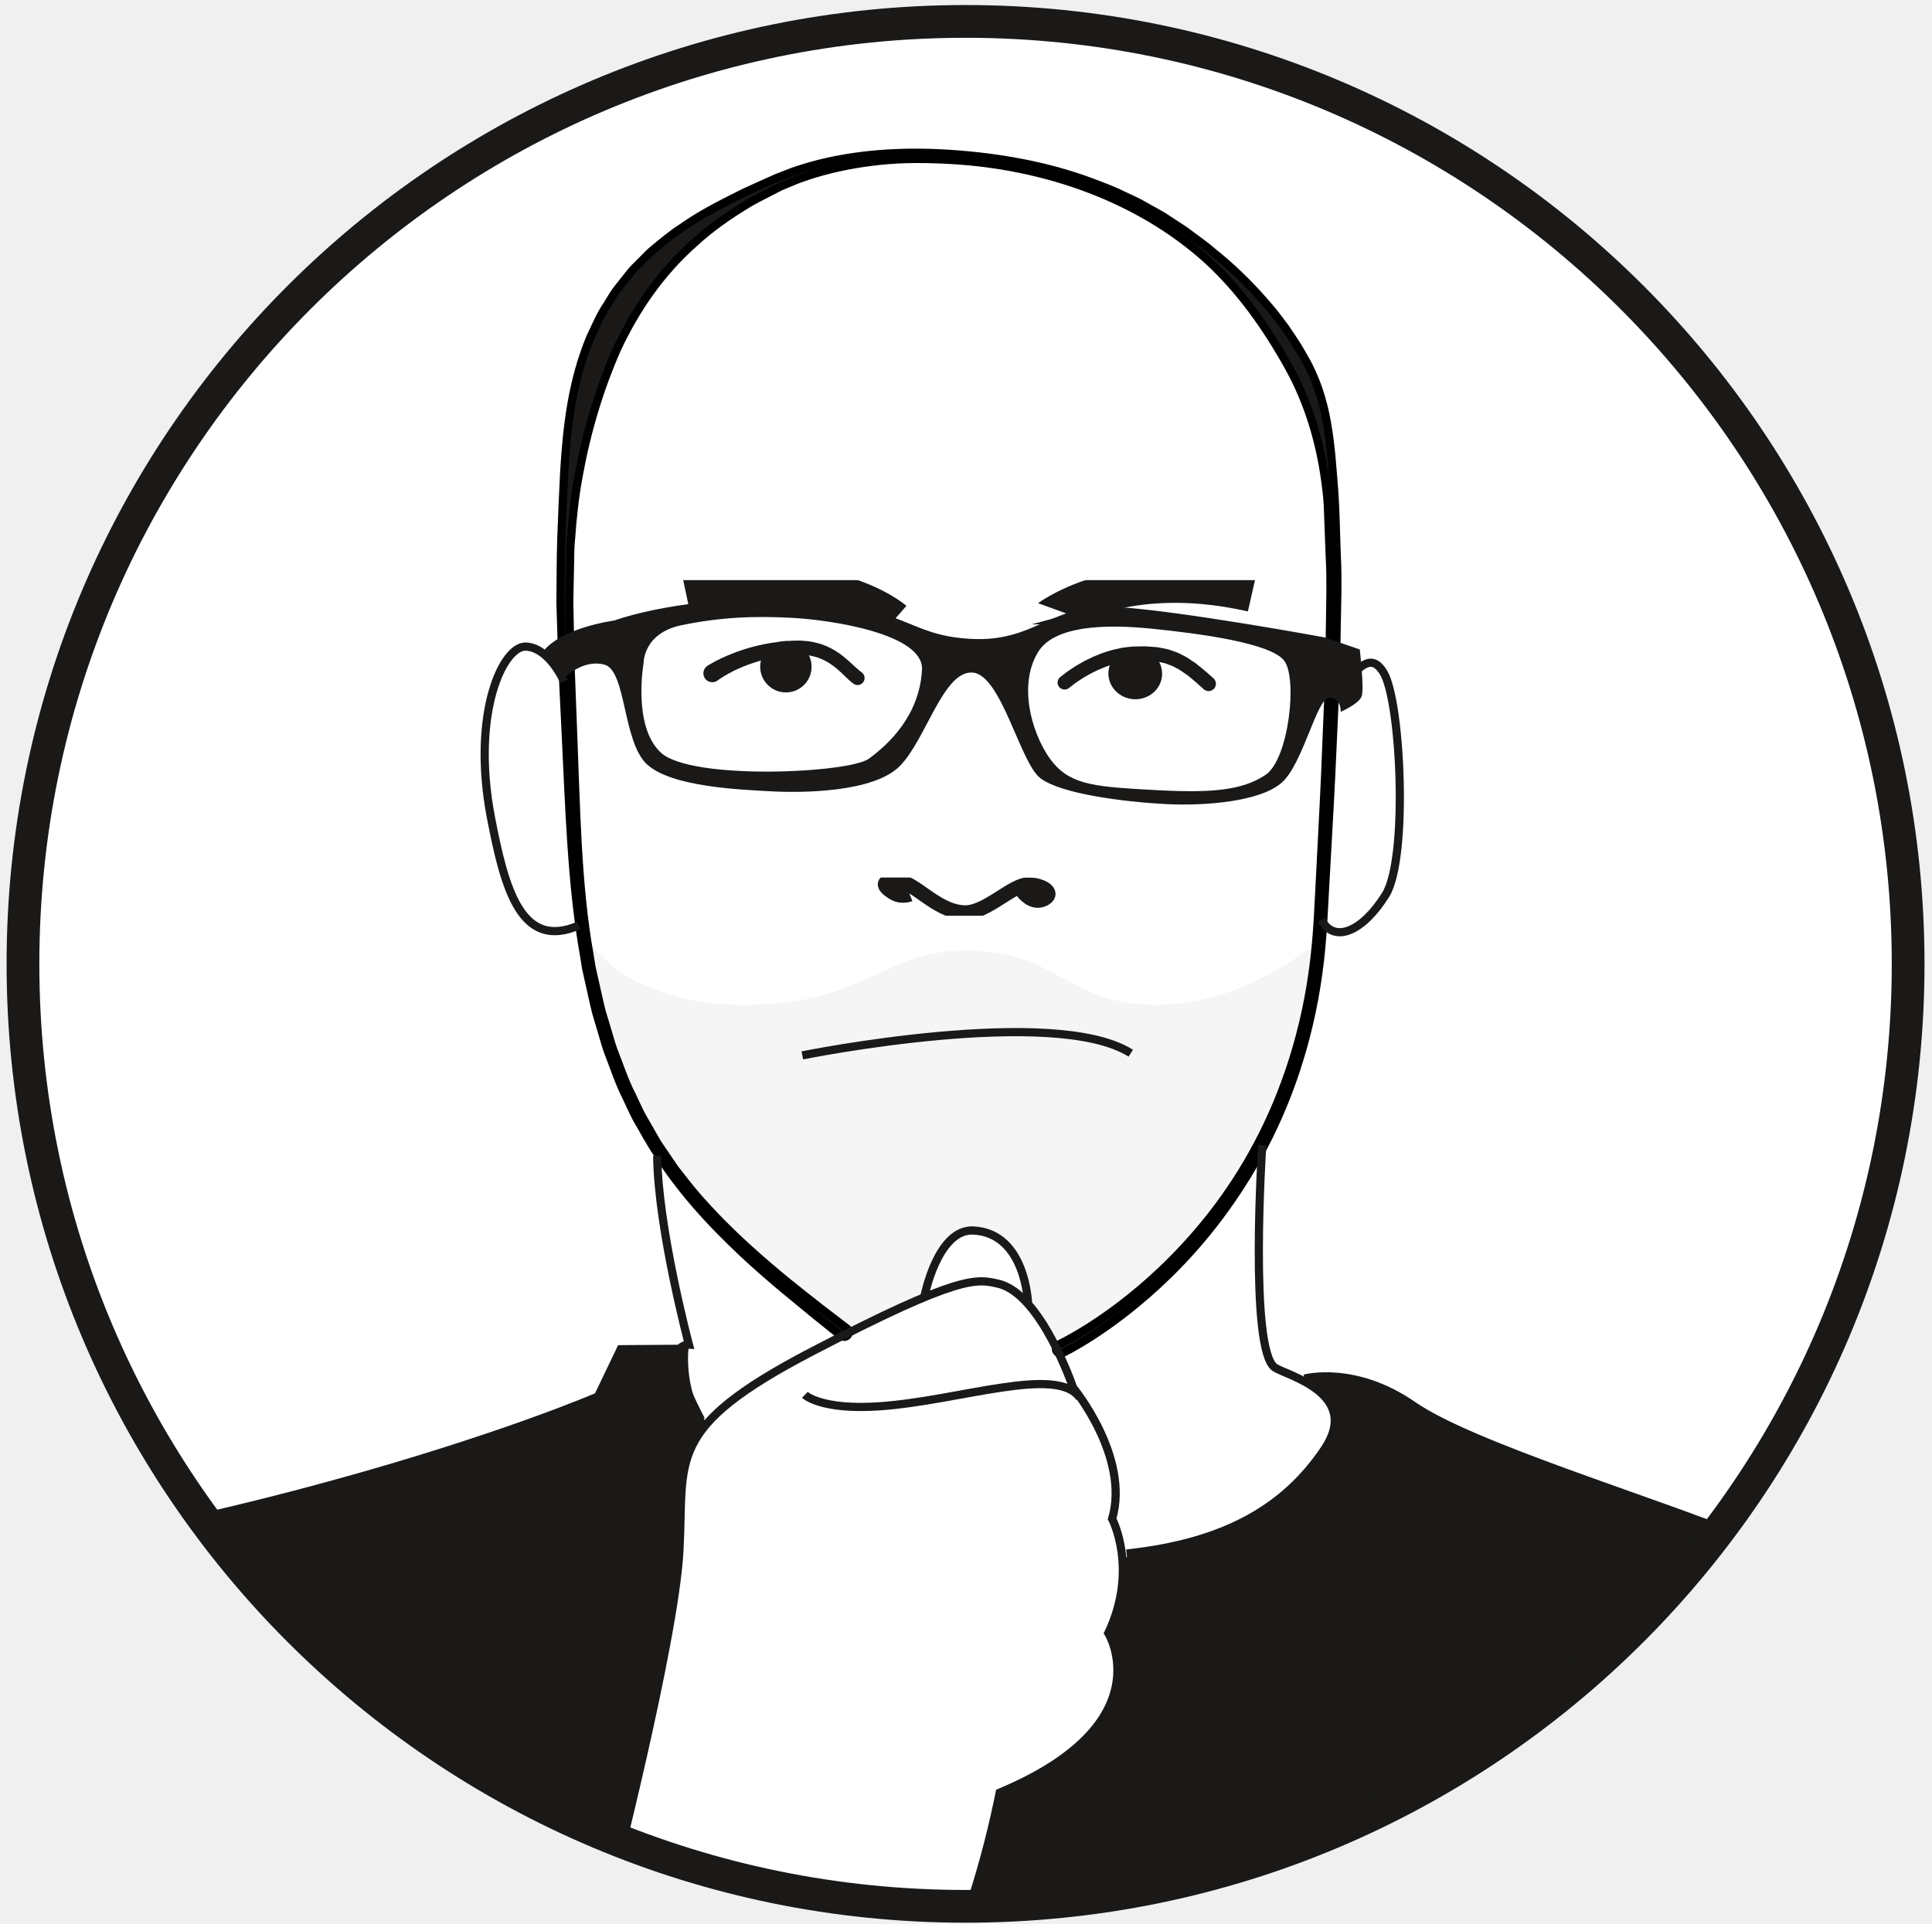
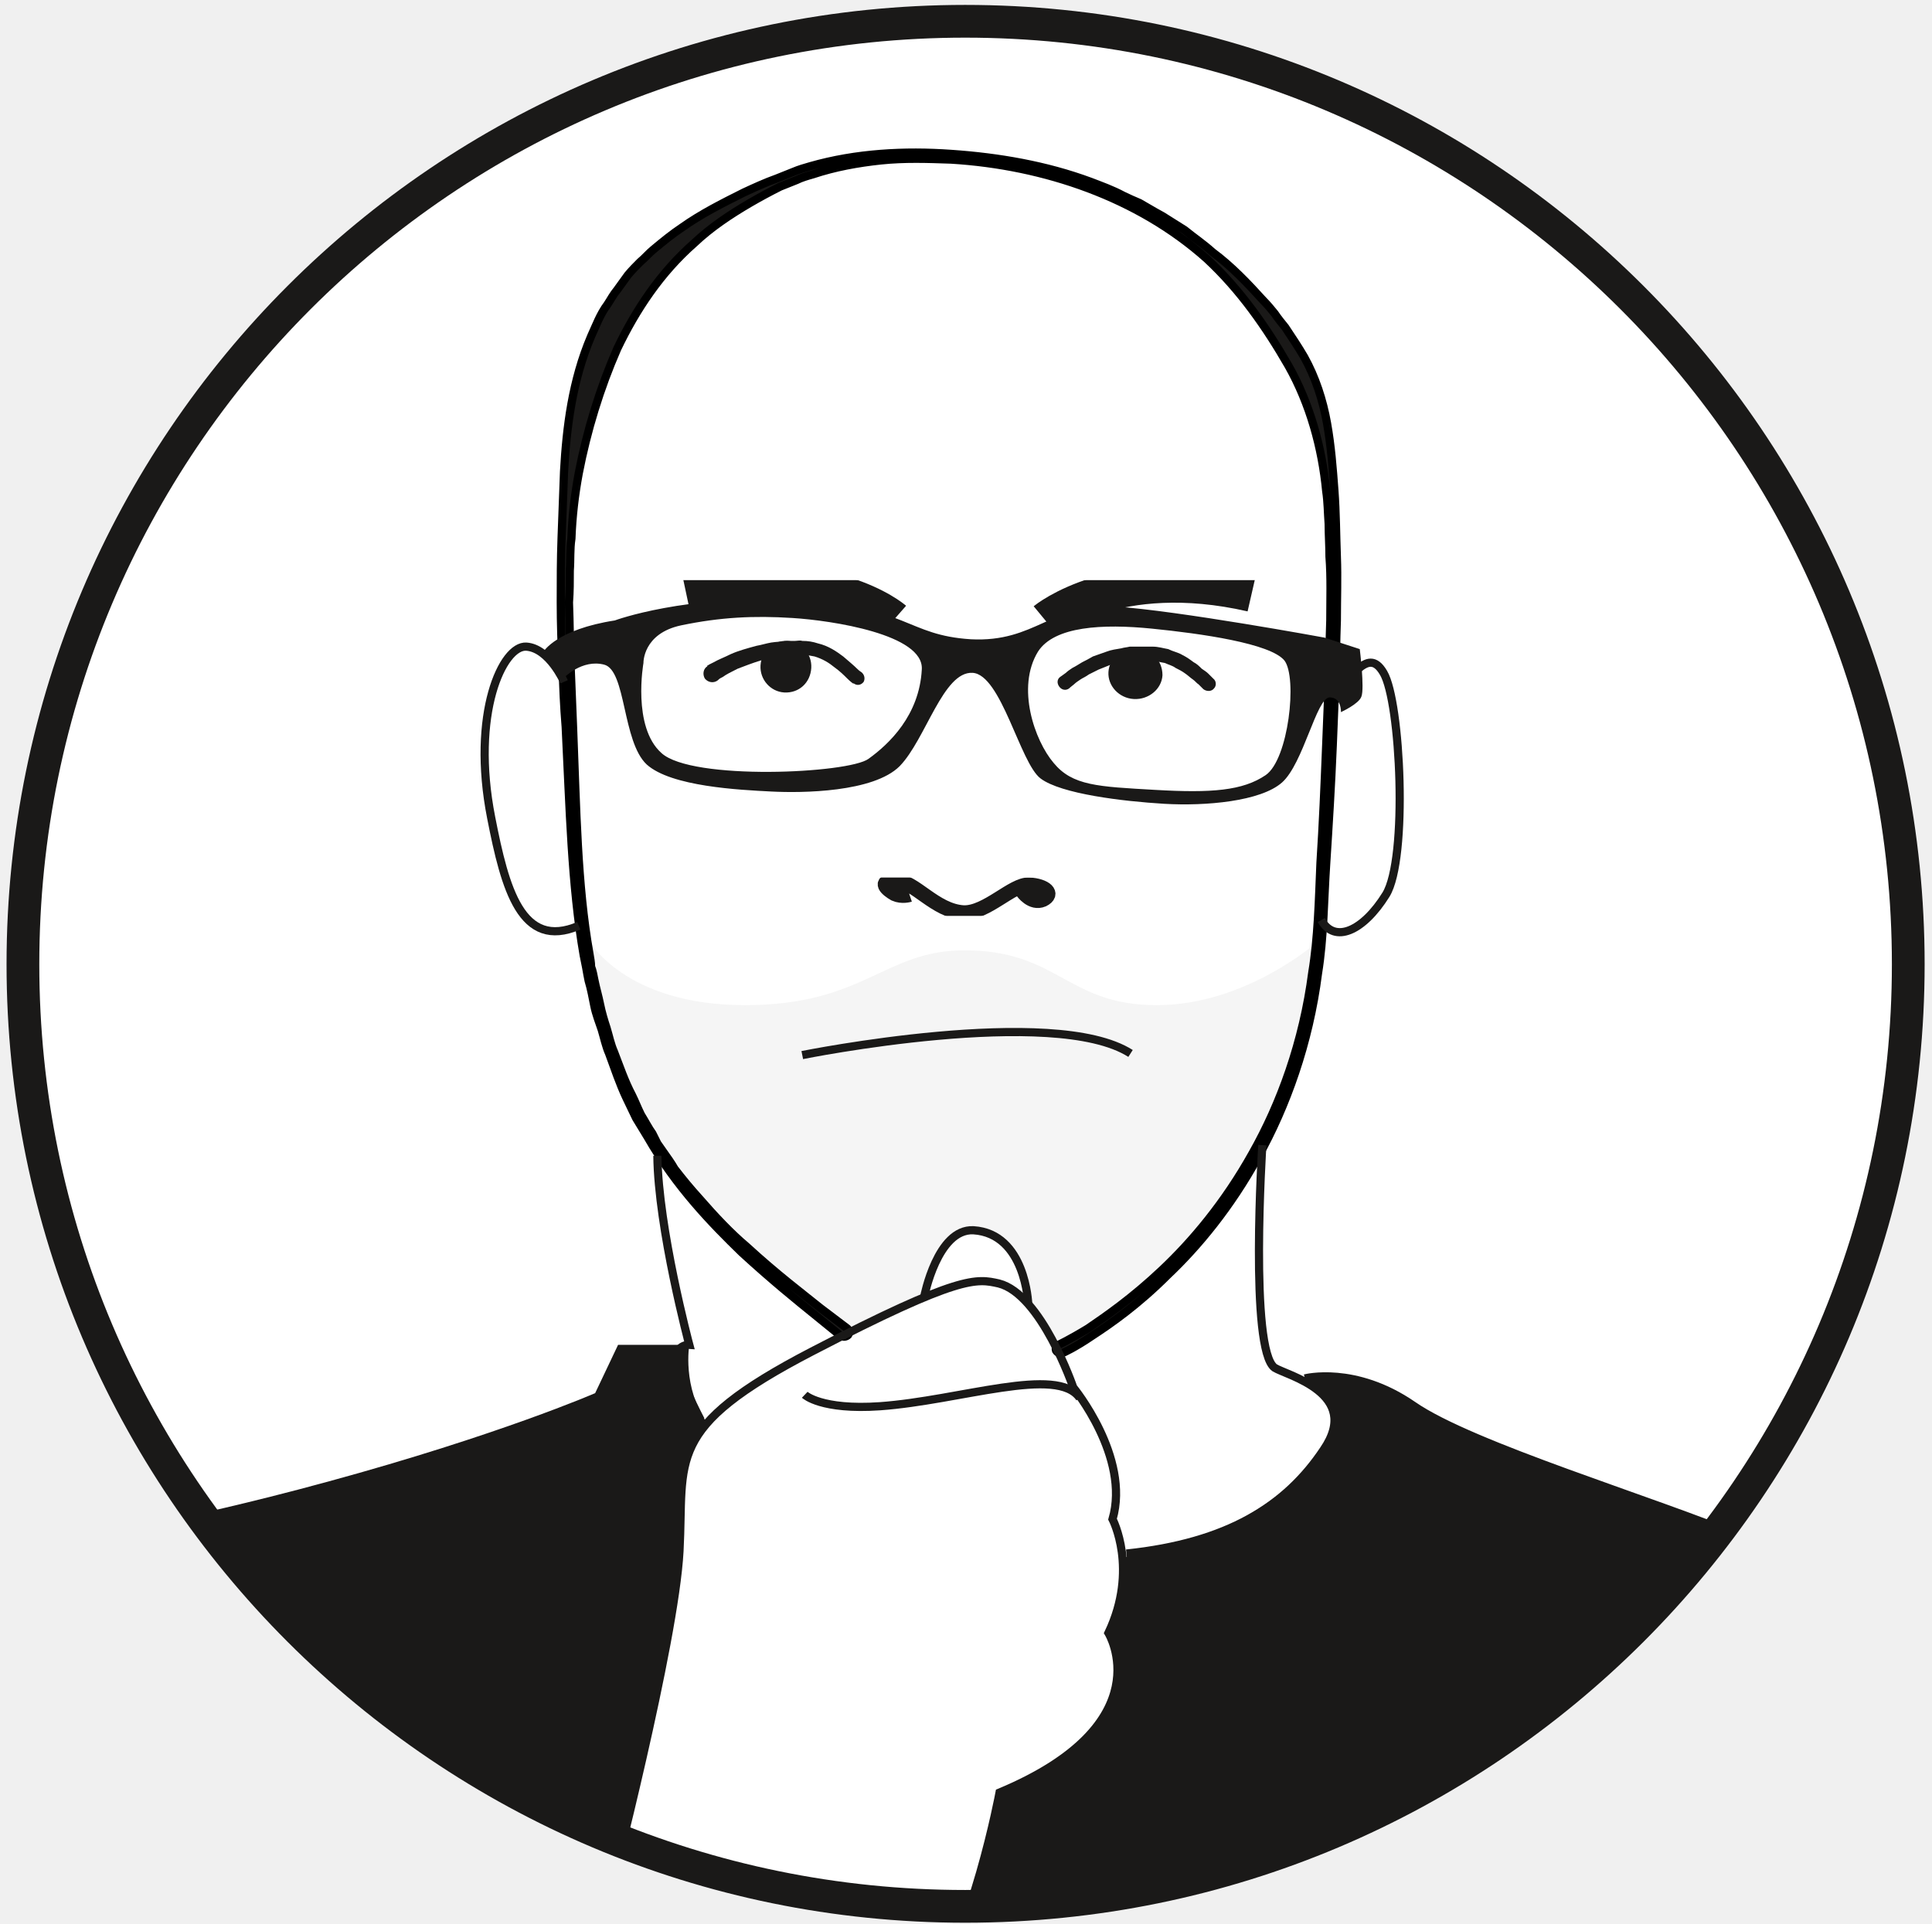
- <svg xmlns="http://www.w3.org/2000/svg" xmlns:xlink="http://www.w3.org/1999/xlink" width="236px" height="235px" viewBox="0 0 236 235" version="1.1">
+ <svg xmlns="http://www.w3.org/2000/svg" xmlns:xlink="http://www.w3.org/1999/xlink" width="236" height="235" viewBox="0 0 236 235" version="1.1">
  <defs>
-     <path id="path-1" d="M231.085,115.757 C231.085,179.347 179.535,230.897 115.945,230.897 C52.355,230.897 0.805,179.347 0.805,115.757 C0.805,52.166 52.355,0.616 115.945,0.616 C179.535,0.616 231.085,52.166 231.085,115.757" />
-     <path id="path-3" d="M231.085,115.757 C231.085,179.347 179.535,230.897 115.945,230.897 C52.355,230.897 0.805,179.347 0.805,115.757 C0.805,52.166 52.355,0.616 115.945,0.616 C179.535,0.616 231.085,52.166 231.085,115.757" />
-     <path id="path-5" d="M231.085,115.757 C231.085,179.347 179.535,230.897 115.945,230.897 C52.355,230.897 0.805,179.347 0.805,115.757 C0.805,52.166 52.355,0.616 115.945,0.616 C179.535,0.616 231.085,52.166 231.085,115.757" />
-     <path id="path-7" d="M231.085,115.757 C231.085,179.347 179.535,230.897 115.945,230.897 C52.355,230.897 0.805,179.347 0.805,115.757 C0.805,52.166 52.355,0.616 115.945,0.616 C179.535,0.616 231.085,52.166 231.085,115.757" />
-     <path id="path-9" d="M231.085,115.757 C231.085,179.347 179.535,230.897 115.945,230.897 C52.355,230.897 0.805,179.347 0.805,115.757 C0.805,52.166 52.355,0.616 115.945,0.616 C179.535,0.616 231.085,52.166 231.085,115.757" />
-     <path id="path-11" d="M231.085,115.757 C231.085,179.347 179.535,230.897 115.945,230.897 C52.355,230.897 0.805,179.347 0.805,115.757 C0.805,52.166 52.355,0.616 115.945,0.616 C179.535,0.616 231.085,52.166 231.085,115.757" />
-     <path id="path-13" d="M231.085,115.757 C231.085,179.347 179.535,230.897 115.945,230.897 C52.355,230.897 0.805,179.347 0.805,115.757 C0.805,52.166 52.355,0.616 115.945,0.616 C179.535,0.616 231.085,52.166 231.085,115.757" />
-     <path id="path-15" d="M231.085,115.757 C231.085,179.347 179.535,230.897 115.945,230.897 C52.355,230.897 0.805,179.347 0.805,115.757 C0.805,52.166 52.355,0.616 115.945,0.616 C179.535,0.616 231.085,52.166 231.085,115.757" />
-     <path id="path-17" d="M231.085,115.757 C231.085,179.347 179.535,230.897 115.945,230.897 C52.355,230.897 0.805,179.347 0.805,115.757 C0.805,52.166 52.355,0.616 115.945,0.616 C179.535,0.616 231.085,52.166 231.085,115.757" />
-     <path id="path-19" d="M231.085,115.757 C231.085,179.347 179.535,230.897 115.945,230.897 C52.355,230.897 0.805,179.347 0.805,115.757 C0.805,52.166 52.355,0.616 115.945,0.616 C179.535,0.616 231.085,52.166 231.085,115.757" />
-     <path id="path-21" d="M231.085,115.757 C231.085,179.347 179.535,230.897 115.945,230.897 C52.355,230.897 0.805,179.347 0.805,115.757 C0.805,52.166 52.355,0.616 115.945,0.616 C179.535,0.616 231.085,52.166 231.085,115.757" />
-     <path id="path-23" d="M231.085,115.757 C231.085,179.347 179.535,230.897 115.945,230.897 C52.355,230.897 0.805,179.347 0.805,115.757 C0.805,52.166 52.355,0.616 115.945,0.616 C179.535,0.616 231.085,52.166 231.085,115.757" />
-     <path id="path-25" d="M231.085,115.757 C231.085,179.347 179.535,230.897 115.945,230.897 C52.355,230.897 0.805,179.347 0.805,115.757 C0.805,52.166 52.355,0.616 115.945,0.616 C179.535,0.616 231.085,52.166 231.085,115.757" />
-     <path id="path-27" d="M231.085,115.757 C231.085,179.347 179.535,230.897 115.945,230.897 C52.355,230.897 0.805,179.347 0.805,115.757 C0.805,52.166 52.355,0.616 115.945,0.616 C179.535,0.616 231.085,52.166 231.085,115.757" />
+     <path id="path-1" d="M231.1 115.8C231.1 179.3 179.5 230.9 115.9 230.9 52.4 230.9 0.8 179.3 0.8 115.8 0.8 52.2 52.4 0.6 115.9 0.6 179.5 0.6 231.1 52.2 231.1 115.8" />
+     <path id="path-3" d="M231.1 115.8C231.1 179.3 179.5 230.9 115.9 230.9 52.4 230.9 0.8 179.3 0.8 115.8 0.8 52.2 52.4 0.6 115.9 0.6 179.5 0.6 231.1 52.2 231.1 115.8" />
+     <path id="path-5" d="M231.1 115.8C231.1 179.3 179.5 230.9 115.9 230.9 52.4 230.9 0.8 179.3 0.8 115.8 0.8 52.2 52.4 0.6 115.9 0.6 179.5 0.6 231.1 52.2 231.1 115.8" />
+     <path id="path-7" d="M231.1 115.8C231.1 179.3 179.5 230.9 115.9 230.9 52.4 230.9 0.8 179.3 0.8 115.8 0.8 52.2 52.4 0.6 115.9 0.6 179.5 0.6 231.1 52.2 231.1 115.8" />
+     <path id="path-9" d="M231.1 115.8C231.1 179.3 179.5 230.9 115.9 230.9 52.4 230.9 0.8 179.3 0.8 115.8 0.8 52.2 52.4 0.6 115.9 0.6 179.5 0.6 231.1 52.2 231.1 115.8" />
+     <path id="path-11" d="M231.1 115.8C231.1 179.3 179.5 230.9 115.9 230.9 52.4 230.9 0.8 179.3 0.8 115.8 0.8 52.2 52.4 0.6 115.9 0.6 179.5 0.6 231.1 52.2 231.1 115.8" />
+     <path id="path-13" d="M231.1 115.8C231.1 179.3 179.5 230.9 115.9 230.9 52.4 230.9 0.8 179.3 0.8 115.8 0.8 52.2 52.4 0.6 115.9 0.6 179.5 0.6 231.1 52.2 231.1 115.8" />
+     <path id="path-15" d="M231.1 115.8C231.1 179.3 179.5 230.9 115.9 230.9 52.4 230.9 0.8 179.3 0.8 115.8 0.8 52.2 52.4 0.6 115.9 0.6 179.5 0.6 231.1 52.2 231.1 115.8" />
+     <path id="path-17" d="M231.1 115.8C231.1 179.3 179.5 230.9 115.9 230.9 52.4 230.9 0.8 179.3 0.8 115.8 0.8 52.2 52.4 0.6 115.9 0.6 179.5 0.6 231.1 52.2 231.1 115.8" />
+     <path id="path-19" d="M231.1 115.8C231.1 179.3 179.5 230.9 115.9 230.9 52.4 230.9 0.8 179.3 0.8 115.8 0.8 52.2 52.4 0.6 115.9 0.6 179.5 0.6 231.1 52.2 231.1 115.8" />
+     <path id="path-21" d="M231.1 115.8C231.1 179.3 179.5 230.9 115.9 230.9 52.4 230.9 0.8 179.3 0.8 115.8 0.8 52.2 52.4 0.6 115.9 0.6 179.5 0.6 231.1 52.2 231.1 115.8" />
+     <path id="path-23" d="M231.1 115.8C231.1 179.3 179.5 230.9 115.9 230.9 52.4 230.9 0.8 179.3 0.8 115.8 0.8 52.2 52.4 0.6 115.9 0.6 179.5 0.6 231.1 52.2 231.1 115.8" />
+     <path id="path-25" d="M231.1 115.8C231.1 179.3 179.5 230.9 115.9 230.9 52.4 230.9 0.8 179.3 0.8 115.8 0.8 52.2 52.4 0.6 115.9 0.6 179.5 0.6 231.1 52.2 231.1 115.8" />
+     <path id="path-27" d="M231.1 115.8C231.1 179.3 179.5 230.9 115.9 230.9 52.4 230.9 0.8 179.3 0.8 115.8 0.8 52.2 52.4 0.6 115.9 0.6 179.5 0.6 231.1 52.2 231.1 115.8" />
  </defs>
  <g id="Page-1" stroke="none" stroke-width="1" fill="none" fill-rule="evenodd">
    <g id="jurgen" transform="translate(2, 2)">
      <g id="Page-1">
        <g id="Artboard-1">
          <g id="Imported-Layers">
            <g id="Group-15">
              <g id="mask-2" fill="#FFFFFF">
-                 <path d="M231.085,115.757 C231.085,179.347 179.535,230.897 115.945,230.897 C52.355,230.897 0.805,179.347 0.805,115.757 C0.805,52.166 52.355,0.616 115.945,0.616 C179.535,0.616 231.085,52.166 231.085,115.757" id="path-1" />
+                 <path d="M231.1 115.8C231.1 179.3 179.5 230.9 115.9 230.9 52.4 230.9 0.8 179.3 0.8 115.8 0.8 52.2 52.4 0.6 115.9 0.6 179.5 0.6 231.1 52.2 231.1 115.8" id="path-1" />
              </g>
              <g id="Rectangle-1-Clipped">
                <mask id="mask-2" fill="white">
                  <use xlink:href="#path-1" />
                </mask>
                <g id="path-1" />
-                 <path d="M70,113 C70,113 74.39,120.765 88.977,120.765 C103.563,120.765 106.027,114.124 115.847,114.124 C127.293,114.124 128.328,120.765 139.295,120.765 C150.263,120.765 159,113 159,113 C159,113 157.574,132.211 145.423,147.667 C140.178,154.338 127.595,162.257 127.595,162.257 L124.007,157.063 C124.007,157.063 121.891,149.521 118.946,148.484 C116,147.447 115.405,148.621 112.789,150.709 C112.339,152.558 111.922,154.645 110.376,156.205 C107.334,159.273 102.032,160.881 101.52,160.474 C97.143,156.991 92.04,152.921 86.835,148.751 C72.622,137.365 70,113 70,113 L70,113 Z" id="Rectangle-1" fill="#F5F5F5" mask="url(#mask-2)" />
+                 <path d="M70 113C70 113 74.4 120.8 89 120.8 103.6 120.8 106 114.1 115.8 114.1 127.3 114.1 128.3 120.8 139.3 120.8 150.3 120.8 159 113 159 113 159 113 157.6 132.2 145.4 147.7 140.2 154.3 127.6 162.3 127.6 162.3L124 157.1C124 157.1 121.9 149.5 118.9 148.5 116 147.4 115.4 148.6 112.8 150.7 112.3 152.6 111.9 154.6 110.4 156.2 107.3 159.3 102 160.9 101.5 160.5 97.1 157 92 152.9 86.8 148.8 72.6 137.4 70 113 70 113L70 113Z" id="Rectangle-1" fill="#F5F5F5" mask="url(#mask-2)" />
              </g>
              <g id="Fill-1-Clipped">
                <mask id="mask-4" fill="white">
                  <use xlink:href="#path-3" />
                </mask>
                <g id="path-1" />
-                 <path d="M127.319,162.261 C127.319,162.261 128.594,161.685 130.861,160.264 C133.113,158.838 136.344,156.571 139.97,153.126 C143.576,149.682 147.614,145.042 151.01,138.941 C154.419,132.867 157.152,125.348 158.341,116.829 C158.969,112.582 159.075,108.082 159.335,103.431 C159.572,98.782 159.838,93.976 160.02,89.036 C160.121,86.565 160.224,84.061 160.328,81.527 C160.419,78.992 160.418,76.426 160.469,73.833 C160.505,71.239 160.588,68.616 160.432,65.977 C160.383,64.657 160.334,63.331 160.284,61.998 C160.226,60.66 160.223,59.335 160.043,57.992 C159.463,52.654 157.953,47.336 155.359,42.736 C152.715,37.993 149.512,33.42 145.362,29.636 C136.96,22.115 125.596,18.186 114.185,17.542 C111.325,17.382 108.457,17.347 105.62,17.631 C102.784,17.925 99.978,18.449 97.278,19.287 C96.611,19.519 95.933,19.719 95.278,19.976 L93.346,20.781 C92.082,21.446 90.781,22.063 89.552,22.766 C87.156,24.212 84.831,25.802 82.81,27.679 C78.664,31.343 75.65,35.785 73.405,40.557 C71.266,45.386 69.708,50.573 68.737,55.842 C68.234,58.474 67.939,61.127 67.757,63.761 C67.615,65.078 67.655,66.369 67.611,67.694 C67.586,69.006 67.56,70.311 67.535,71.61 C67.588,74.197 67.641,76.756 67.693,79.284 C67.789,81.82 67.884,84.324 67.978,86.795 C68.381,96.681 68.477,106.056 69.991,114.536 C70.076,115.067 70.162,115.596 70.247,116.121 C70.363,116.64 70.478,117.156 70.592,117.67 C70.824,118.696 71.053,119.711 71.279,120.715 C71.497,121.721 71.842,122.68 72.111,123.646 C72.417,124.602 72.639,125.573 73.002,126.482 C73.717,128.302 74.307,130.122 75.158,131.771 C75.56,132.604 75.925,133.442 76.341,134.239 C76.786,135.019 77.226,135.788 77.658,136.544 C77.875,136.921 78.091,137.295 78.305,137.667 C78.546,138.021 78.785,138.373 79.022,138.721 C79.495,139.419 79.961,140.105 80.418,140.778 C81.42,142.06 82.376,143.308 83.374,144.438 C85.376,146.696 87.348,148.65 89.204,150.335 C92.909,153.715 96.054,156.118 98.17,157.783 C100.309,159.423 101.45,160.298 101.45,160.298 C101.701,160.489 101.751,160.847 101.56,161.098 C101.37,161.349 101.012,161.399 100.761,161.208 C100.758,161.206 100.75,161.2 100.748,161.198 C100.748,161.198 99.625,160.295 97.52,158.603 C95.446,156.869 92.309,154.435 88.616,150.971 C84.956,147.506 80.612,143.026 77.053,136.902 C76.616,136.135 76.172,135.355 75.722,134.564 C75.302,133.756 74.933,132.907 74.527,132.062 C73.669,130.39 73.074,128.55 72.355,126.707 C71.989,125.787 71.766,124.807 71.459,123.841 C71.188,122.865 70.842,121.894 70.624,120.88 C70.397,119.868 70.168,118.844 69.936,117.809 C69.822,117.291 69.707,116.77 69.591,116.246 C69.506,115.717 69.421,115.185 69.335,114.651 C67.807,106.1 67.553,96.702 67.067,86.835 C66.947,84.363 66.825,81.857 66.702,79.321 C66.624,76.774 66.544,74.197 66.463,71.591 C66.503,68.985 66.476,66.388 66.571,63.698 C66.667,61.038 66.787,58.352 66.921,55.625 C67.247,50.201 67.877,44.51 70.152,39.121 C70.79,37.811 71.339,36.449 72.178,35.229 C72.577,34.611 72.928,33.96 73.371,33.37 L74.748,31.632 C75.182,31.033 75.731,30.53 76.247,30.003 C76.782,29.493 77.258,28.925 77.84,28.47 C78.98,27.534 80.097,26.579 81.336,25.796 C83.722,24.1 86.34,22.817 88.937,21.518 C90.238,20.904 91.544,20.343 92.85,19.752 L94.901,18.955 C95.585,18.707 96.289,18.518 96.982,18.298 C102.584,16.724 108.483,16.425 114.232,16.812 C119.998,17.212 125.761,18.212 131.193,20.216 C132.544,20.73 133.906,21.217 135.197,21.867 C135.848,22.179 136.511,22.464 137.152,22.798 L139.05,23.856 L139.996,24.387 L142.677,26.141 C143.845,27.033 145.025,27.817 146.113,28.764 C148.361,30.549 150.427,32.554 152.321,34.699 C152.781,35.246 153.261,35.779 153.705,36.338 C154.141,36.904 154.576,37.471 154.996,38.048 C155.814,39.223 156.615,40.448 157.275,41.647 C158.738,44.143 159.633,46.944 160.094,49.696 C160.593,52.45 160.754,55.217 160.969,57.909 C161.172,60.613 161.178,63.298 161.291,65.955 C161.435,68.614 161.341,71.242 161.293,73.842 C161.231,76.442 161.221,79.016 161.119,81.554 C161.003,84.091 160.889,86.597 160.777,89.07 C160.573,94.017 160.286,98.82 160.029,103.468 C159.734,108.106 159.65,112.62 159.031,116.926 C157.858,125.533 155.118,133.154 151.685,139.316 C148.252,145.495 144.265,150.279 140.63,153.811 C136.989,157.354 133.731,159.7 131.448,161.185 C129.158,162.66 127.809,163.292 127.809,163.292 L127.796,163.298 C127.51,163.432 127.17,163.309 127.037,163.023 C126.903,162.738 127.026,162.398 127.312,162.264 C127.313,162.264 127.317,162.262 127.319,162.261" id="Fill-1" stroke="#000000" fill="#1A1918" mask="url(#mask-4)" />
+                 <path d="M127.3 162.3C127.3 162.3 128.6 161.7 130.9 160.3 133.1 158.8 136.3 156.6 140 153.1 143.6 149.7 147.6 145 151 138.9 154.4 132.9 157.2 125.3 158.3 116.8 159 112.6 159.1 108.1 159.3 103.4 159.6 98.8 159.8 94 160 89 160.1 86.6 160.2 84.1 160.3 81.5 160.4 79 160.4 76.4 160.5 73.8 160.5 71.2 160.6 68.6 160.4 66 160.4 64.7 160.3 63.3 160.3 62 160.2 60.7 160.2 59.3 160 58 159.5 52.7 158 47.3 155.4 42.7 152.7 38 149.5 33.4 145.4 29.6 137 22.1 125.6 18.2 114.2 17.5 111.3 17.4 108.5 17.3 105.6 17.6 102.8 17.9 100 18.4 97.3 19.3 96.6 19.5 95.9 19.7 95.3 20L93.3 20.8C92.1 21.4 90.8 22.1 89.6 22.8 87.2 24.2 84.8 25.8 82.8 27.7 78.7 31.3 75.7 35.8 73.4 40.6 71.3 45.4 69.7 50.6 68.7 55.8 68.2 58.5 67.9 61.1 67.8 63.8 67.6 65.1 67.7 66.4 67.6 67.7 67.6 69 67.6 70.3 67.5 71.6 67.6 74.2 67.6 76.8 67.7 79.3 67.8 81.8 67.9 84.3 68 86.8 68.4 96.7 68.5 106.1 70 114.5 70.1 115.1 70.2 115.6 70.2 116.1 70.4 116.6 70.5 117.2 70.6 117.7 70.8 118.7 71.1 119.7 71.3 120.7 71.5 121.7 71.8 122.7 72.1 123.6 72.4 124.6 72.6 125.6 73 126.5 73.7 128.3 74.3 130.1 75.2 131.8 75.6 132.6 75.9 133.4 76.3 134.2 76.8 135 77.2 135.8 77.7 136.5 77.9 136.9 78.1 137.3 78.3 137.7 78.5 138 78.8 138.4 79 138.7 79.5 139.4 80 140.1 80.4 140.8 81.4 142.1 82.4 143.3 83.4 144.4 85.4 146.7 87.3 148.7 89.2 150.3 92.9 153.7 96.1 156.1 98.2 157.8 100.3 159.4 101.5 160.3 101.5 160.3 101.7 160.5 101.8 160.8 101.6 161.1 101.4 161.3 101 161.4 100.8 161.2 100.8 161.2 100.8 161.2 100.7 161.2 100.7 161.2 99.6 160.3 97.5 158.6 95.4 156.9 92.3 154.4 88.6 151 85 147.5 80.6 143 77.1 136.9 76.6 136.1 76.2 135.4 75.7 134.6 75.3 133.8 74.9 132.9 74.5 132.1 73.7 130.4 73.1 128.6 72.4 126.7 72 125.8 71.8 124.8 71.5 123.8 71.2 122.9 70.8 121.9 70.6 120.9 70.4 119.9 70.2 118.8 69.9 117.8 69.8 117.3 69.7 116.8 69.6 116.2 69.5 115.7 69.4 115.2 69.3 114.7 67.8 106.1 67.6 96.7 67.1 86.8 66.9 84.4 66.8 81.9 66.7 79.3 66.6 76.8 66.5 74.2 66.5 71.6 66.5 69 66.5 66.4 66.6 63.7 66.7 61 66.8 58.4 66.9 55.6 67.2 50.2 67.9 44.5 70.2 39.1 70.8 37.8 71.3 36.4 72.2 35.2 72.6 34.6 72.9 34 73.4 33.4L74.7 31.6C75.2 31 75.7 30.5 76.2 30 76.8 29.5 77.3 28.9 77.8 28.5 79 27.5 80.1 26.6 81.3 25.8 83.7 24.1 86.3 22.8 88.9 21.5 90.2 20.9 91.5 20.3 92.9 19.8L94.9 19C95.6 18.7 96.3 18.5 97 18.3 102.6 16.7 108.5 16.4 114.2 16.8 120 17.2 125.8 18.2 131.2 20.2 132.5 20.7 133.9 21.2 135.2 21.9 135.8 22.2 136.5 22.5 137.2 22.8L139.1 23.9 140 24.4 142.7 26.1C143.8 27 145 27.8 146.1 28.8 148.4 30.5 150.4 32.6 152.3 34.7 152.8 35.2 153.3 35.8 153.7 36.3 154.1 36.9 154.6 37.5 155 38 155.8 39.2 156.6 40.4 157.3 41.6 158.7 44.1 159.6 46.9 160.1 49.7 160.6 52.5 160.8 55.2 161 57.9 161.2 60.6 161.2 63.3 161.3 66 161.4 68.6 161.3 71.2 161.3 73.8 161.2 76.4 161.2 79 161.1 81.6 161 84.1 160.9 86.6 160.8 89.1 160.6 94 160.3 98.8 160 103.5 159.7 108.1 159.7 112.6 159 116.9 157.9 125.5 155.1 133.2 151.7 139.3 148.3 145.5 144.3 150.3 140.6 153.8 137 157.4 133.7 159.7 131.4 161.2 129.2 162.7 127.8 163.3 127.8 163.3L127.8 163.3C127.5 163.4 127.2 163.3 127 163 126.9 162.7 127 162.4 127.3 162.3 127.3 162.3 127.3 162.3 127.3 162.3" id="Fill-1" stroke="#000000" fill="#1A1918" mask="url(#mask-4)" />
              </g>
              <g id="Stroke-3-Clipped">
                <mask id="mask-6" fill="white">
                  <use xlink:href="#path-5" />
                </mask>
                <g id="path-1" />
-                 <path d="M160.646,81.892 C162.927,81.99 164.871,76.648 167.004,80.167 C169.137,83.686 170.026,102.859 167.264,107.31 C164.502,111.76 161.008,113.324 159.42,110.399 M152.186,137.899 C152.186,137.899 150.559,162.927 153.728,165.074 C155.106,166.007 164.414,168.234 159.748,175.121 C155.082,182.009 147.978,186.476 135.617,187.796 M157.369,166.417 C157.369,166.417 163.462,164.752 170.619,169.719 C177.776,174.685 199.985,181.337 211.162,185.953 C222.339,190.569 242.979,203.26 247.19,235.784 M72.43,229.557 C72.43,229.557 80.371,198.764 80.991,187.495 C81.611,176.227 79.138,172.522 97.205,163.106 C115.272,153.69 117.302,154.215 119.968,154.841 C125.218,156.075 129.084,167.538 129.084,167.538 C129.084,167.538 136.057,175.952 133.853,183.564 C133.853,183.564 137.085,189.69 133.383,197.517 C133.383,197.517 140.208,208.601 120.115,217.013 C120.115,217.013 116.763,234.674 110.985,242.387" id="Stroke-3" stroke="#1A1918" mask="url(#mask-6)" />
+                 <path d="M160.6 81.9C162.9 82 164.9 76.6 167 80.2 169.1 83.7 170 102.9 167.3 107.3 164.5 111.8 161 113.3 159.4 110.4M152.2 137.9C152.2 137.9 150.6 162.9 153.7 165.1 155.1 166 164.4 168.2 159.7 175.1 155.1 182 148 186.5 135.6 187.8M157.4 166.4C157.4 166.4 163.5 164.8 170.6 169.7 177.8 174.7 200 181.3 211.2 186 222.3 190.6 243 203.3 247.2 235.8M72.4 229.6C72.4 229.6 80.4 198.8 81 187.5 81.6 176.2 79.1 172.5 97.2 163.1 115.3 153.7 117.3 154.2 120 154.8 125.2 156.1 129.1 167.5 129.1 167.5 129.1 167.5 136.1 176 133.9 183.6 133.9 183.6 137.1 189.7 133.4 197.5 133.4 197.5 140.2 208.6 120.1 217 120.1 217 116.8 234.7 111 242.4" id="Stroke-3" stroke="#1A1918" mask="url(#mask-6)" />
              </g>
              <g id="Fill-4-Clipped">
                <mask id="mask-8" fill="white">
                  <use xlink:href="#path-7" />
                </mask>
                <g id="path-1" />
-                 <path d="M72.43,229.557 C72.43,229.557 80.371,198.763 80.991,187.495 C81.38,180.422 80.557,176.329 84.353,171.932 C81.3,167.487 82.154,162.277 82.154,162.277 L73.505,162.338 L70.682,168.219 C70.682,168.219 58.972,173.289 38.083,178.998 C17.193,184.707 13.805,183.949 8.173,187.64 C2.54,191.33 -3.017,188.453 -7.016,198.806 C-11.015,209.16 -12.701,224.212 -12.701,224.212 C-12.701,224.212 -6.438,220.877 2.5,221.818 C20.003,223.662 51.714,228.49 75.01,230.415 L72.43,229.557" id="Fill-4" fill="#1A1918" mask="url(#mask-8)" />
+                 <path d="M72.4 229.6C72.4 229.6 80.4 198.8 81 187.5 81.4 180.4 80.6 176.3 84.4 171.9 81.3 167.5 82.2 162.3 82.2 162.3L73.5 162.3 70.7 168.2C70.7 168.2 59 173.3 38.1 179 17.2 184.7 13.8 183.9 8.2 187.6 2.5 191.3-3 188.5-7 198.8 -11 209.2-12.7 224.2-12.7 224.2 -12.7 224.2-6.4 220.9 2.5 221.8 20 223.7 51.7 228.5 75 230.4L72.4 229.6" id="Fill-4" fill="#1A1918" mask="url(#mask-8)" />
              </g>
              <g id="Fill-5-Clipped">
                <mask id="mask-10" fill="white">
                  <use xlink:href="#path-9" />
                </mask>
                <g id="path-1" />
-                 <path d="M211.162,185.953 C199.985,181.337 177.775,174.685 170.619,169.719 C163.462,164.752 157.216,166.43 157.216,166.43 C157.216,166.43 161.38,168.665 161.209,171.763 C161.068,174.331 153.648,185.464 135.059,188.322 C135.292,190.765 135.073,193.944 133.383,197.517 C133.383,197.517 140.208,208.6 120.115,217.012 C120.115,217.012 118.898,223.387 116.68,230.147 C128.412,229.231 140.121,227.805 154.086,226.072 C177.077,223.219 177.094,224.611 210.134,230.55 C242.624,236.39 247.19,235.784 247.19,235.784 C242.979,203.26 222.339,190.569 211.162,185.953" id="Fill-5" fill="#1A1918" mask="url(#mask-10)" />
+                 <path d="M211.2 186C200 181.3 177.8 174.7 170.6 169.7 163.5 164.8 157.2 166.4 157.2 166.4 157.2 166.4 161.4 168.7 161.2 171.8 161.1 174.3 153.6 185.5 135.1 188.3 135.3 190.8 135.1 193.9 133.4 197.5 133.4 197.5 140.2 208.6 120.1 217 120.1 217 118.9 223.4 116.7 230.1 128.4 229.2 140.1 227.8 154.1 226.1 177.1 223.2 177.1 224.6 210.1 230.6 242.6 236.4 247.2 235.8 247.2 235.8 243 203.3 222.3 190.6 211.2 186" id="Fill-5" fill="#1A1918" mask="url(#mask-10)" />
              </g>
              <g id="Stroke-6-Clipped">
                <mask id="mask-12" fill="white">
                  <use xlink:href="#path-11" />
                </mask>
                <g id="path-1" />
-                 <path d="M96.318,168.411 C96.318,168.411 98.287,170.31 105.462,169.807 C115.279,169.118 127.155,164.754 129.908,168.773 M110.91,156.43 C110.91,156.43 112.512,148.088 116.928,148.331 C123.339,148.684 123.58,157.271 123.58,157.271 M96.006,126.938 C96.006,126.938 126.735,120.723 136.124,126.669 M66.896,81.251 C66.896,81.251 65.121,77.152 62.272,76.995 C59.423,76.839 55.533,85.198 57.977,97.906 C59.651,106.606 61.658,114.112 68.684,111.069" id="Stroke-6" stroke="#1A1918" mask="url(#mask-12)" />
+                 <path d="M96.3 168.4C96.3 168.4 98.3 170.3 105.5 169.8 115.3 169.1 127.2 164.8 129.9 168.8M110.9 156.4C110.9 156.4 112.5 148.1 116.9 148.3 123.3 148.7 123.6 157.3 123.6 157.3M96 126.9C96 126.9 126.7 120.7 136.1 126.7M66.9 81.3C66.9 81.3 65.1 77.2 62.3 77 59.4 76.8 55.5 85.2 58 97.9 59.7 106.6 61.7 114.1 68.7 111.1" id="Stroke-6" stroke="#1A1918" mask="url(#mask-12)" />
              </g>
              <g id="Fill-7-Clipped">
                <mask id="mask-14" fill="white">
                  <use xlink:href="#path-13" />
                </mask>
                <g id="path-1" />
-                 <path d="M164.1,77.34 L159.805,75.873 C159.805,75.873 141.934,72.568 134.162,72.141 C126.391,71.713 124.487,76.486 116.578,76.051 C108.67,75.616 109.002,72.078 95.367,71.328 C81.732,70.577 73.076,73.794 73.076,73.794 C66.039,74.911 64.39,77.555 64.39,77.555 L66.944,80.841 C66.944,80.841 69.124,78.5 71.821,79.195 C74.518,79.891 74.038,88.617 77.031,91.38 C80.025,94.143 88.349,94.465 92.167,94.675 C95.985,94.885 104.741,94.82 107.929,91.576 C111.116,88.333 113.217,79.969 116.762,80.164 C120.307,80.359 122.585,91.152 125.078,93.067 C127.571,94.982 135.177,95.948 140.222,96.226 C145.267,96.503 152,95.917 154.59,93.597 C157.179,91.278 158.849,83.301 160.356,83.247 C161.864,83.194 161.766,84.966 161.766,84.966 C161.766,84.966 164.008,83.995 164.333,83.056 C164.658,82.117 164.1,77.34 164.1,77.34 L164.1,77.34 L164.1,77.34 Z M104.148,90.684 C101.725,92.466 82.475,93.362 78.75,89.97 C75.234,86.768 76.618,79.006 76.618,79.006 C76.618,79.006 76.546,75.354 81.249,74.382 C85.953,73.41 90.066,73.224 94.838,73.487 C99.61,73.75 110.867,75.454 110.626,79.828 C110.319,85.419 106.571,88.903 104.148,90.684 L104.148,90.684 L104.148,90.684 Z M152.589,92.667 C149.75,94.562 146.038,94.905 139.085,94.522 C132.131,94.139 128.995,93.967 126.683,91.241 C124.372,88.515 122.118,82.002 124.82,77.638 C126.754,74.514 132.681,74.202 138.666,74.805 C144.65,75.408 153.202,76.563 154.862,78.706 C156.522,80.848 155.429,90.772 152.589,92.667 L152.589,92.667 L152.589,92.667 Z" id="Fill-7" fill="#1A1918" mask="url(#mask-14)" />
+                 <path d="M164.1 77.3L159.8 75.9C159.8 75.9 141.9 72.6 134.2 72.1 126.4 71.7 124.5 76.5 116.6 76.1 108.7 75.6 109 72.1 95.4 71.3 81.7 70.6 73.1 73.8 73.1 73.8 66 74.9 64.4 77.6 64.4 77.6L66.9 80.8C66.9 80.8 69.1 78.5 71.8 79.2 74.5 79.9 74 88.6 77 91.4 80 94.1 88.3 94.5 92.2 94.7 96 94.9 104.7 94.8 107.9 91.6 111.1 88.3 113.2 80 116.8 80.2 120.3 80.4 122.6 91.2 125.1 93.1 127.6 95 135.2 95.9 140.2 96.2 145.3 96.5 152 95.9 154.6 93.6 157.2 91.3 158.8 83.3 160.4 83.2 161.9 83.2 161.8 85 161.8 85 161.8 85 164 84 164.3 83.1 164.7 82.1 164.1 77.3 164.1 77.3L164.1 77.3 164.1 77.3ZM104.1 90.7C101.7 92.5 82.5 93.4 78.8 90 75.2 86.8 76.6 79 76.6 79 76.6 79 76.5 75.4 81.2 74.4 86 73.4 90.1 73.2 94.8 73.5 99.6 73.8 110.9 75.5 110.6 79.8 110.3 85.4 106.6 88.9 104.1 90.7L104.1 90.7 104.1 90.7ZM152.6 92.7C149.8 94.6 146 94.9 139.1 94.5 132.1 94.1 129 94 126.7 91.2 124.4 88.5 122.1 82 124.8 77.6 126.8 74.5 132.7 74.2 138.7 74.8 144.7 75.4 153.2 76.6 154.9 78.7 156.5 80.8 155.4 90.8 152.6 92.7L152.6 92.7 152.6 92.7Z" id="Fill-7" fill="#1A1918" mask="url(#mask-14)" />
              </g>
              <g id="Fill-8-Clipped">
                <mask id="mask-16" fill="white">
                  <use xlink:href="#path-15" />
                </mask>
                <g id="path-1" />
-                 <path d="M84.427,79.338 C84.427,79.338 84.502,79.291 84.643,79.202 C84.779,79.119 84.976,79.005 85.227,78.869 C85.727,78.597 86.451,78.251 87.337,77.894 C88.222,77.535 89.277,77.179 90.431,76.9 C91.009,76.765 91.609,76.637 92.224,76.542 C92.839,76.447 93.466,76.363 94.096,76.324 L94.568,76.292 L94.839,76.275 L95.066,76.27 C95.372,76.268 95.651,76.247 96.009,76.279 C96.701,76.305 97.321,76.422 97.94,76.586 C99.168,76.919 100.208,77.555 100.975,78.162 C101.738,78.781 102.295,79.329 102.669,79.663 C103.043,79.999 103.234,80.127 103.234,80.127 C103.627,80.391 103.732,80.922 103.468,81.315 C103.205,81.708 102.673,81.813 102.28,81.549 C102.272,81.544 102.265,81.539 102.257,81.533 L102.237,81.519 C102.237,81.519 101.931,81.296 101.524,80.911 C101.111,80.532 100.608,79.988 99.946,79.472 C99.285,78.961 98.468,78.473 97.49,78.215 C97.009,78.09 96.465,77.995 95.962,77.982 C95.724,77.954 95.4,77.975 95.102,77.98 L94.876,77.986 L94.693,78.007 L94.259,78.054 C93.679,78.111 93.103,78.211 92.542,78.321 C91.979,78.429 91.433,78.568 90.908,78.713 C89.859,79.009 88.908,79.37 88.119,79.727 C87.33,80.085 86.708,80.448 86.29,80.708 C86.088,80.841 85.929,80.945 85.821,81.016 C85.725,81.086 85.675,81.123 85.675,81.123 L85.65,81.14 C85.164,81.495 84.482,81.387 84.128,80.9 C83.774,80.414 83.881,79.732 84.368,79.378 C84.386,79.365 84.408,79.35 84.427,79.338" id="Fill-8" fill="#1A1918" mask="url(#mask-16)" />
+                 <path d="M84.4 79.3C84.4 79.3 84.5 79.3 84.6 79.2 84.8 79.1 85 79 85.2 78.9 85.7 78.6 86.5 78.3 87.3 77.9 88.2 77.5 89.3 77.2 90.4 76.9 91 76.8 91.6 76.6 92.2 76.5 92.8 76.4 93.5 76.4 94.1 76.3L94.6 76.3 94.8 76.3 95.1 76.3C95.4 76.3 95.7 76.2 96 76.3 96.7 76.3 97.3 76.4 97.9 76.6 99.2 76.9 100.2 77.6 101 78.2 101.7 78.8 102.3 79.3 102.7 79.7 103 80 103.2 80.1 103.2 80.1 103.6 80.4 103.7 80.9 103.5 81.3 103.2 81.7 102.7 81.8 102.3 81.5 102.3 81.5 102.3 81.5 102.3 81.5L102.2 81.5C102.2 81.5 101.9 81.3 101.5 80.9 101.1 80.5 100.6 80 99.9 79.5 99.3 79 98.5 78.5 97.5 78.2 97 78.1 96.5 78 96 78 95.7 78 95.4 78 95.1 78L94.9 78 94.7 78 94.3 78.1C93.7 78.1 93.1 78.2 92.5 78.3 92 78.4 91.4 78.6 90.9 78.7 89.9 79 88.9 79.4 88.1 79.7 87.3 80.1 86.7 80.4 86.3 80.7 86.1 80.8 85.9 80.9 85.8 81 85.7 81.1 85.7 81.1 85.7 81.1L85.7 81.1C85.2 81.5 84.5 81.4 84.1 80.9 83.8 80.4 83.9 79.7 84.4 79.4 84.4 79.4 84.4 79.4 84.4 79.3" id="Fill-8" fill="#1A1918" mask="url(#mask-16)" />
              </g>
              <g id="Fill-9-Clipped">
                <mask id="mask-18" fill="white">
                  <use xlink:href="#path-17" />
                </mask>
                <g id="path-1" />
-                 <path d="M127.519,80.71 C127.519,80.71 127.761,80.523 128.184,80.197 C128.38,80.033 128.698,79.84 129.023,79.616 C129.355,79.38 129.738,79.177 130.154,78.934 C130.567,78.689 131.047,78.482 131.539,78.235 C132.056,78.038 132.579,77.783 133.167,77.62 C133.738,77.418 134.357,77.285 134.987,77.154 C135.304,77.093 135.635,77.072 135.961,77.031 C136.137,77.018 136.261,76.986 136.48,76.987 L136.938,76.979 L137.852,76.962 C138.166,76.966 138.51,77.004 138.834,77.026 C139.496,77.044 140.124,77.225 140.739,77.342 C141.333,77.559 141.933,77.727 142.428,78.024 C142.956,78.274 143.392,78.578 143.795,78.859 C144.216,79.126 144.522,79.423 144.834,79.66 C145.143,79.901 145.382,80.123 145.587,80.303 C145.995,80.664 146.228,80.87 146.228,80.87 C146.597,81.197 146.631,81.761 146.304,82.13 C145.978,82.499 145.413,82.533 145.044,82.206 L145.04,82.202 L145.023,82.187 C145.023,82.187 144.8,81.987 144.411,81.638 C144.215,81.464 143.981,81.242 143.704,81.025 C143.425,80.812 143.125,80.518 142.771,80.295 C142.424,80.049 142.048,79.782 141.625,79.582 C141.22,79.328 140.741,79.206 140.267,79.018 C139.759,78.927 139.243,78.763 138.698,78.749 C138.424,78.73 138.165,78.691 137.872,78.684 L136.958,78.695 L136.501,78.7 C136.414,78.693 136.238,78.726 136.111,78.737 C135.835,78.774 135.559,78.787 135.286,78.839 C134.74,78.956 134.202,79.068 133.693,79.249 C133.174,79.39 132.7,79.625 132.236,79.799 C131.792,80.024 131.357,80.208 130.983,80.432 C130.61,80.651 130.25,80.841 129.976,81.039 C129.689,81.238 129.445,81.373 129.231,81.552 C128.808,81.878 128.566,82.064 128.566,82.064 C128.192,82.354 127.655,82.285 127.366,81.911 C127.077,81.536 127.145,80.999 127.519,80.71" id="Fill-9" fill="#1A1918" mask="url(#mask-18)" />
+                 <path d="M127.5 80.7C127.5 80.7 127.8 80.5 128.2 80.2 128.4 80 128.7 79.8 129 79.6 129.4 79.4 129.7 79.2 130.2 78.9 130.6 78.7 131 78.5 131.5 78.2 132.1 78 132.6 77.8 133.2 77.6 133.7 77.4 134.4 77.3 135 77.2 135.3 77.1 135.6 77.1 136 77 136.1 77 136.3 77 136.5 77L136.9 77 137.9 77C138.2 77 138.5 77 138.8 77 139.5 77 140.1 77.2 140.7 77.3 141.3 77.6 141.9 77.7 142.4 78 143 78.3 143.4 78.6 143.8 78.9 144.2 79.1 144.5 79.4 144.8 79.7 145.1 79.9 145.4 80.1 145.6 80.3 146 80.7 146.2 80.9 146.2 80.9 146.6 81.2 146.6 81.8 146.3 82.1 146 82.5 145.4 82.5 145 82.2L145 82.2 145 82.2C145 82.2 144.8 82 144.4 81.6 144.2 81.5 144 81.2 143.7 81 143.4 80.8 143.1 80.5 142.8 80.3 142.4 80 142 79.8 141.6 79.6 141.2 79.3 140.7 79.2 140.3 79 139.8 78.9 139.2 78.8 138.7 78.7 138.4 78.7 138.2 78.7 137.9 78.7L137 78.7 136.5 78.7C136.4 78.7 136.2 78.7 136.1 78.7 135.8 78.8 135.6 78.8 135.3 78.8 134.7 79 134.2 79.1 133.7 79.2 133.2 79.4 132.7 79.6 132.2 79.8 131.8 80 131.4 80.2 131 80.4 130.6 80.7 130.3 80.8 130 81 129.7 81.2 129.4 81.4 129.2 81.6 128.8 81.9 128.6 82.1 128.6 82.1 128.2 82.4 127.7 82.3 127.4 81.9 127.1 81.5 127.1 81 127.5 80.7" id="Fill-9" fill="#1A1918" mask="url(#mask-18)" />
              </g>
              <g id="Fill-10-Clipped">
                <mask id="mask-20" fill="white">
                  <use xlink:href="#path-19" />
                </mask>
                <g id="path-1" />
-                 <path d="M97.134,79.629 C97.038,81.359 95.558,82.685 93.827,82.59 C92.096,82.495 90.771,81.014 90.866,79.284 C90.961,77.553 92.441,76.227 94.172,76.322 C95.903,76.417 97.229,77.898 97.134,79.629" id="Fill-10" fill="#1A1918" mask="url(#mask-20)" />
+                 <path d="M97.1 79.6C97 81.4 95.6 82.7 93.8 82.6 92.1 82.5 90.8 81 90.9 79.3 91 77.6 92.4 76.2 94.2 76.3 95.9 76.4 97.2 77.9 97.1 79.6" id="Fill-10" fill="#1A1918" mask="url(#mask-20)" />
              </g>
              <g id="Fill-11-Clipped">
                <mask id="mask-22" fill="white">
                  <use xlink:href="#path-21" />
                </mask>
                <g id="path-1" />
-                 <path d="M139.953,80.471 C139.858,82.202 138.313,83.524 136.504,83.424 C134.694,83.325 133.305,81.841 133.4,80.11 C133.495,78.379 135.039,77.057 136.849,77.156 C138.658,77.256 140.048,78.74 139.953,80.471" id="Fill-11" fill="#1A1918" mask="url(#mask-22)" />
+                 <path d="M140 80.5C139.9 82.2 138.3 83.5 136.5 83.4 134.7 83.3 133.3 81.8 133.4 80.1 133.5 78.4 135 77.1 136.8 77.2 138.7 77.3 140 78.7 140 80.5" id="Fill-11" fill="#1A1918" mask="url(#mask-22)" />
              </g>
              <g id="Stroke-12-Clipped">
                <mask id="mask-24" fill="white">
                  <use xlink:href="#path-23" />
                </mask>
                <g id="path-1" />
-                 <path d="M122.891,106.88 C122.891,106.88 124.023,108.514 125.433,107.877 C126.842,107.24 125.679,106.176 123.699,106.067 C121.72,105.958 118.463,109.637 115.722,109.486 C112.22,109.293 109.675,105.581 107.383,105.598 C105.091,105.614 106.407,106.687 107.297,107.165 C108.187,107.642 109.124,107.265 109.124,107.265" id="Stroke-12" stroke="#1A1918" stroke-width="1.77" mask="url(#mask-24)" />
+                 <path d="M122.9 106.9C122.9 106.9 124 108.5 125.4 107.9 126.8 107.2 125.7 106.2 123.7 106.1 121.7 106 118.5 109.6 115.7 109.5 112.2 109.3 109.7 105.6 107.4 105.6 105.1 105.6 106.4 106.7 107.3 107.2 108.2 107.6 109.1 107.3 109.1 107.3" id="Stroke-12" stroke="#1A1918" stroke-width="1.8" mask="url(#mask-24)" />
              </g>
              <g id="Stroke-13-Clipped">
                <mask id="mask-26" fill="white">
                  <use xlink:href="#path-25" />
                </mask>
                <g id="path-1" />
-                 <path d="M83.647,171.504 C83.647,171.504 80.541,165.618 80.635,163.909 C80.73,162.199 82.154,162.277 82.154,162.277 C82.154,162.277 78.364,148.066 78.28,139.203" id="Stroke-13" stroke="#1A1918" mask="url(#mask-26)" />
+                 <path d="M83.6 171.5C83.6 171.5 80.5 165.6 80.6 163.9 80.7 162.2 82.2 162.3 82.2 162.3 82.2 162.3 78.4 148.1 78.3 139.2" id="Stroke-13" stroke="#1A1918" mask="url(#mask-26)" />
              </g>
              <g id="Stroke-14-Clipped">
                <mask id="mask-28" fill="white">
                  <use xlink:href="#path-27" />
                </mask>
                <g id="path-1" />
-                 <path d="M125.674,73.827 C125.679,73.845 134.279,66.727 150.932,70.502 M107.242,73.71 C107.242,73.71 99.238,66.702 81.781,70.411" id="Stroke-14" stroke="#1A1918" stroke-width="4.5" mask="url(#mask-28)" />
+                 <path d="M125.7 73.8C125.7 73.8 134.3 66.7 150.9 70.5M107.2 73.7C107.2 73.7 99.2 66.7 81.8 70.4" id="Stroke-14" stroke="#1A1918" stroke-width="4.5" mask="url(#mask-28)" />
              </g>
            </g>
-             <path d="M231.085,115.757 C231.085,179.347 179.535,230.897 115.945,230.897 C52.355,230.897 0.805,179.347 0.805,115.757 C0.805,52.166 52.355,0.616 115.945,0.616 C179.535,0.616 231.085,52.166 231.085,115.757 L231.085,115.757 L231.085,115.757 Z" id="Stroke-10027" stroke="#1A1918" stroke-width="4" />
+             <path d="M231.1 115.8C231.1 179.3 179.5 230.9 115.9 230.9 52.4 230.9 0.8 179.3 0.8 115.8 0.8 52.2 52.4 0.6 115.9 0.6 179.5 0.6 231.1 52.2 231.1 115.8L231.1 115.8 231.1 115.8Z" id="Stroke-10027" stroke="#1A1918" stroke-width="4" />
          </g>
        </g>
      </g>
    </g>
  </g>
</svg>
